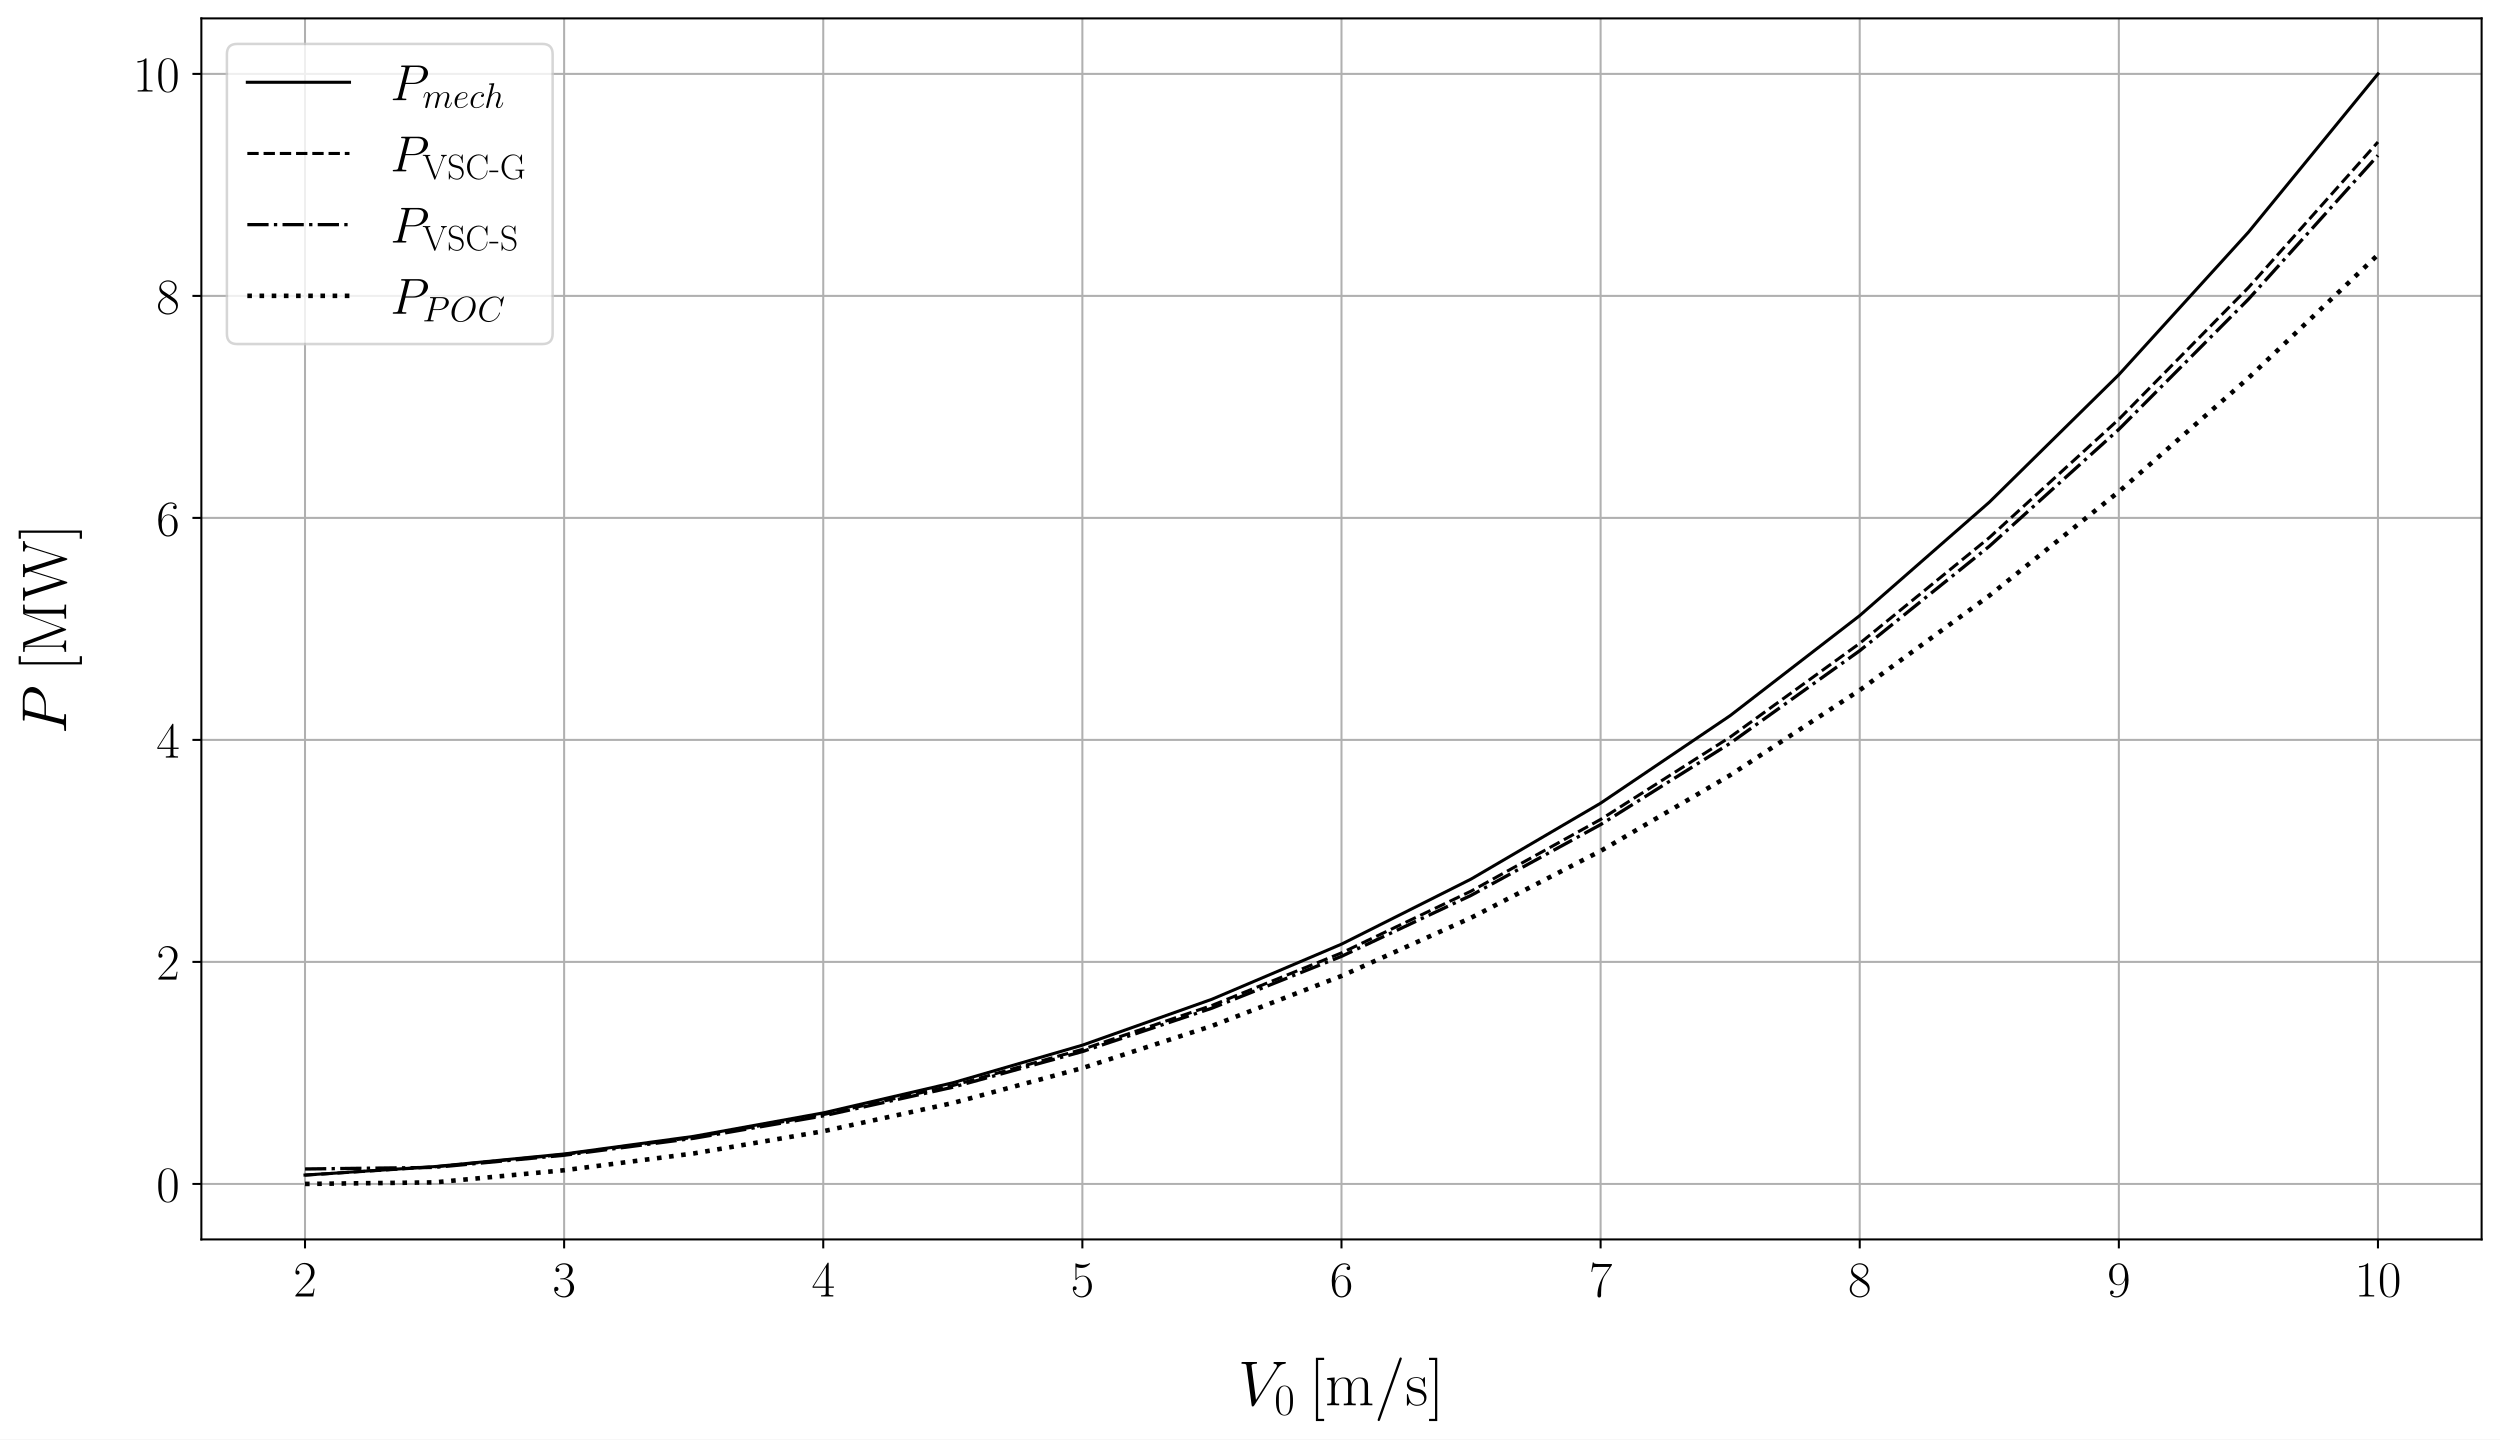
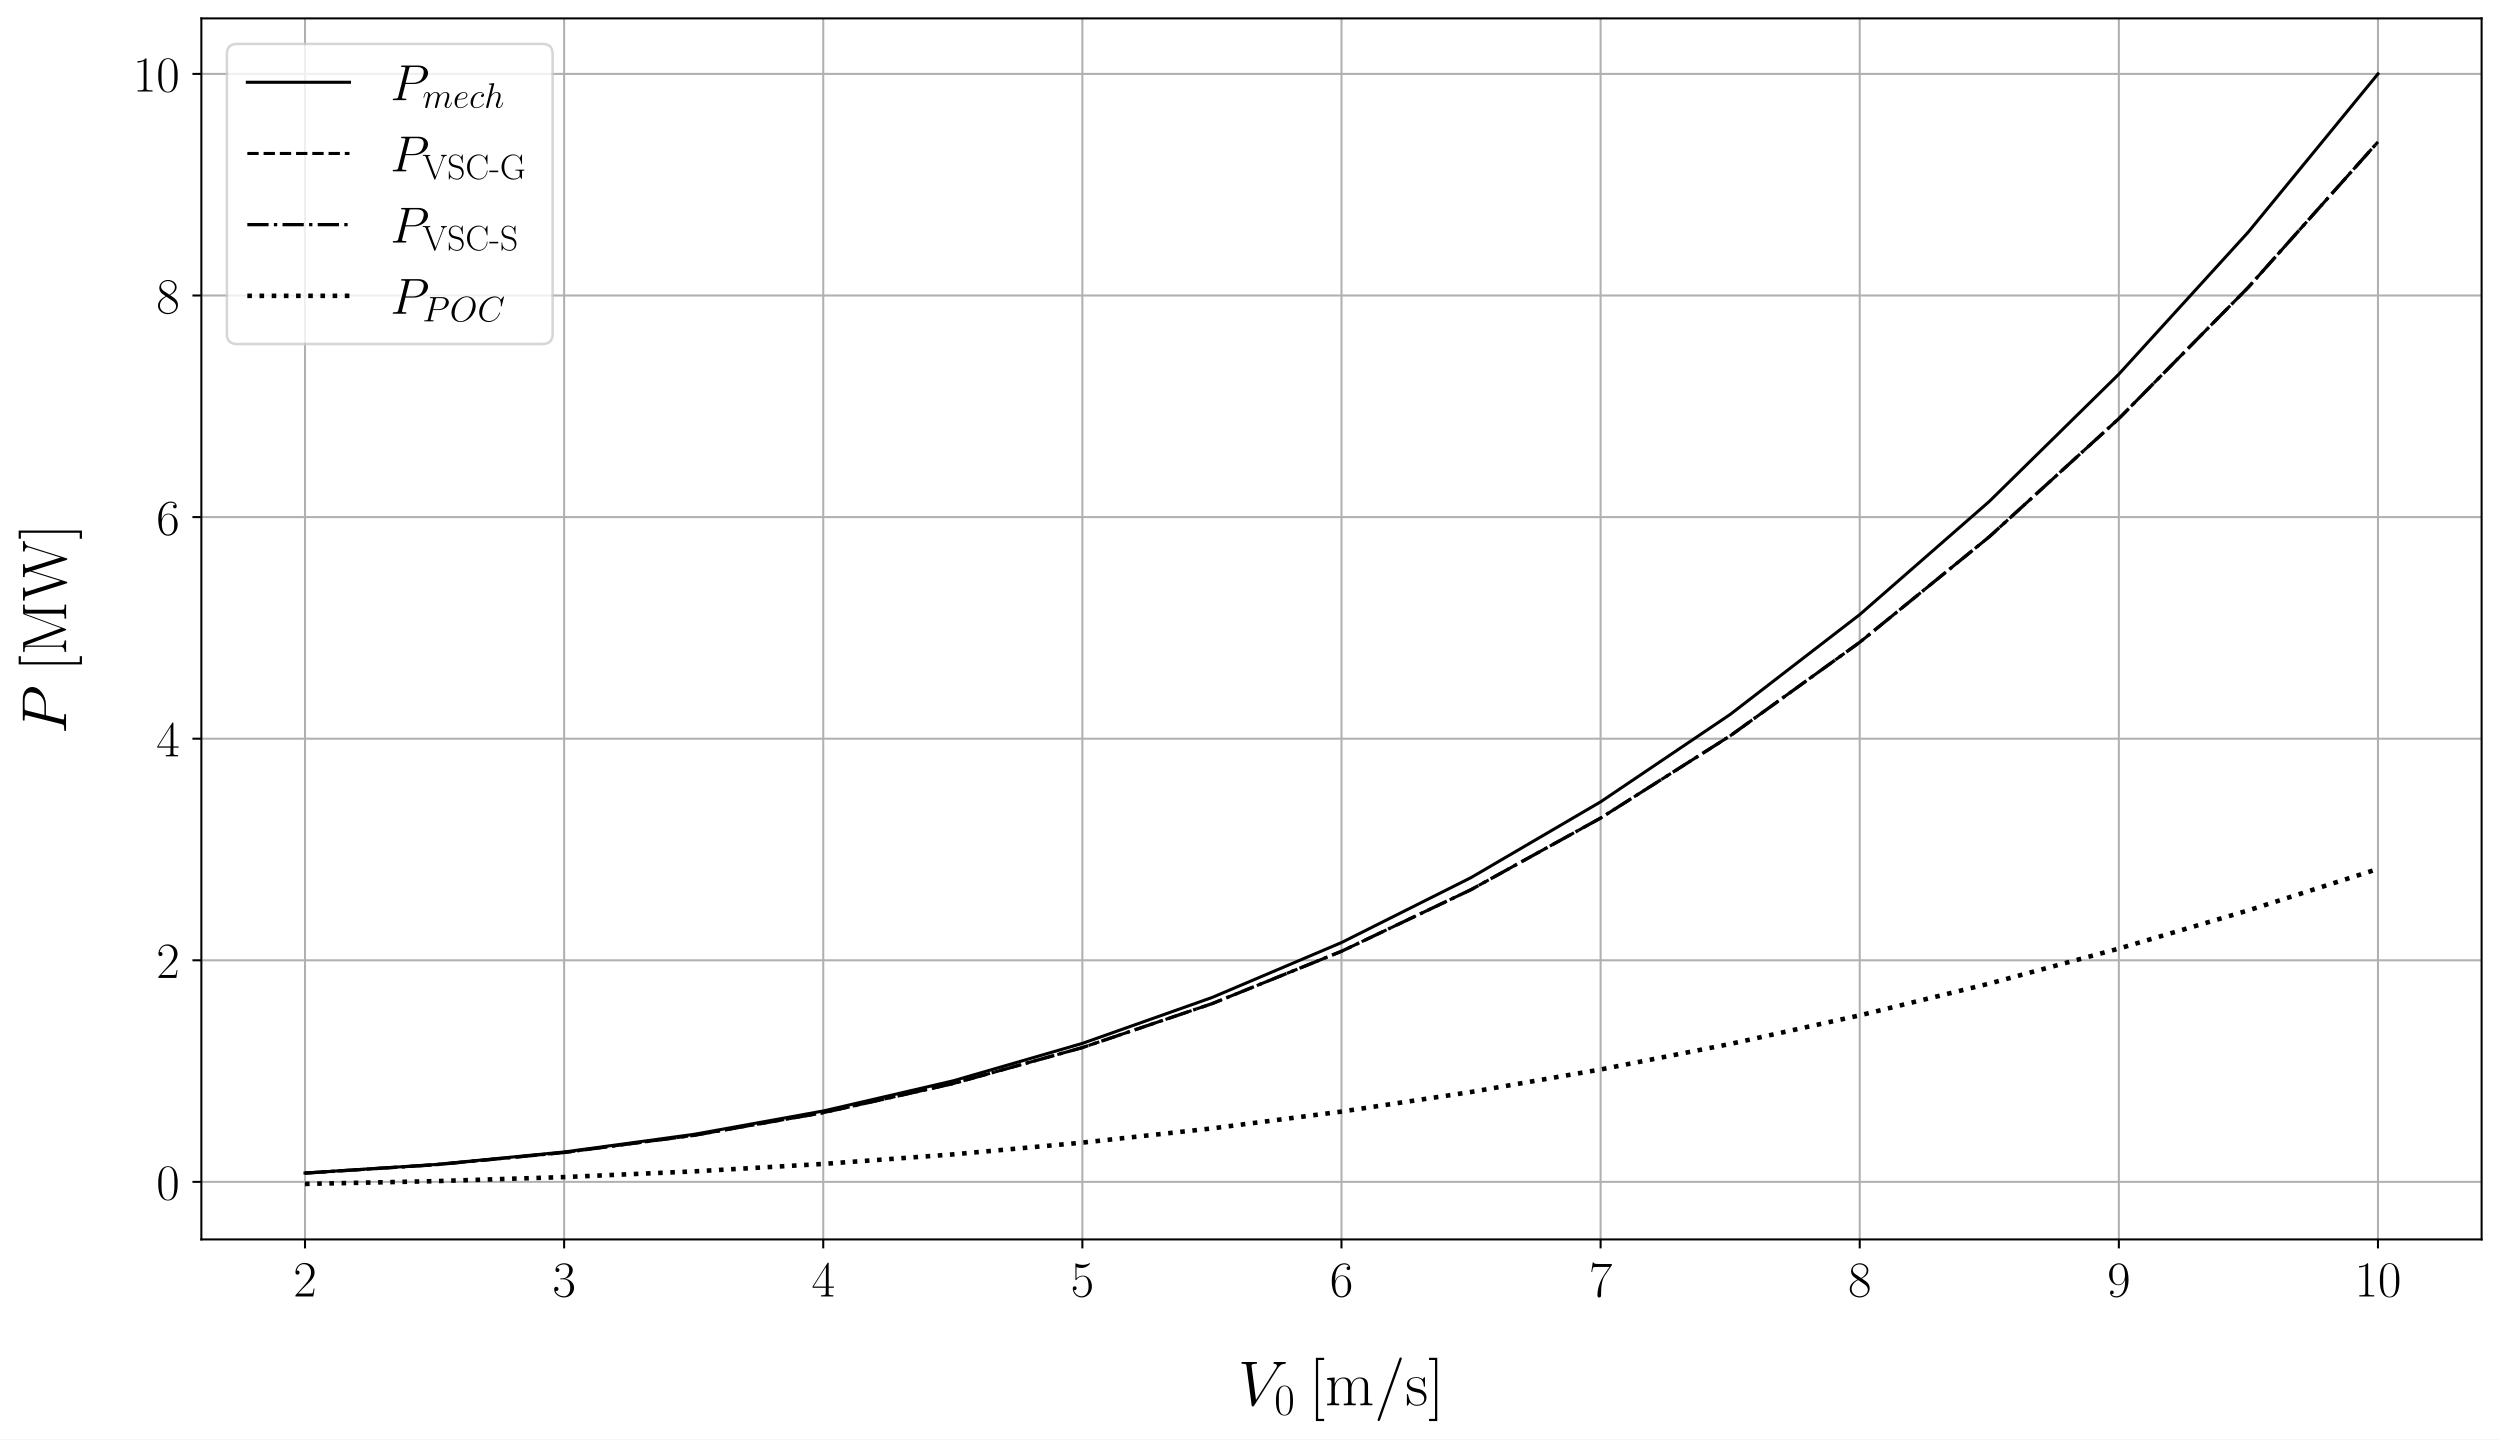
<svg xmlns="http://www.w3.org/2000/svg" xmlns:xlink="http://www.w3.org/1999/xlink" width="978.84pt" height="563.599pt" viewBox="0 0 978.84 563.599" version="1.1">
  <defs>
    <style type="text/css">*{stroke-linejoin: round; stroke-linecap: butt}</style>
  </defs>
  <g id="figure_1">
    <g id="patch_1">
      <path d="M 0 563.599  L 978.84 563.599  L 978.84 0  L 0 0  z " style="fill: #ffffff" />
    </g>
    <g id="axes_1">
      <g id="patch_2">
        <path d="M 78.84 485.28  L 971.64 485.28  L 971.64 7.2  L 78.84 7.2  z " style="fill: #ffffff" />
      </g>
      <g id="matplotlib.axis_1">
        <g id="xtick_1">
          <g id="line2d_1">
-             <path d="M 119.421 485.28  L 119.421 7.2  " clip-path="url(#pc464f506d0)" style="fill: none; stroke: #b0b0b0; stroke-width: 0.8; stroke-linecap: square" />
+             <path d="M 119.421 485.28  L 119.421 7.2  " clip-path="url(#p49c526702b)" style="fill: none; stroke: #b0b0b0; stroke-width: 0.8; stroke-linecap: square" />
          </g>
          <g id="line2d_2">
            <defs>
-               <path id="m474fe611e5" d="M 0 0  L 0 3.5  " style="stroke: #000000; stroke-width: 0.8" />
-             </defs>
-             <g>
-               <use xlink:href="#m474fe611e5" x="119.421" y="485.28" style="stroke: #000000; stroke-width: 0.8" />
+               <path id="mcb7ca935d7" d="M 0 0  L 0 3.5  " style="stroke: #000000; stroke-width: 0.8" />
+             </defs>
+             <g>
+               <use xlink:href="#mcb7ca935d7" x="119.421" y="485.28" style="stroke: #000000; stroke-width: 0.8" />
            </g>
          </g>
          <g id="text_1">
            <g transform="translate(114.8523 507.617) scale(0.2 -0.2)">
              <defs>
                <path id="CMR17-32" d="M 2669 989  L 2554 989  C 2490 536 2438 459 2413 420  C 2381 369 1920 369 1830 369  L 602 369  C 832 619 1280 1072 1824 1597  C 2214 1967 2669 2402 2669 3035  C 2669 3790 2067 4224 1395 4224  C 691 4224 262 3604 262 3030  C 262 2780 448 2748 525 2748  C 589 2748 781 2787 781 3010  C 781 3207 614 3264 525 3264  C 486 3264 448 3258 422 3245  C 544 3790 915 4058 1306 4058  C 1862 4058 2227 3617 2227 3035  C 2227 2479 1901 2000 1536 1584  L 262 146  L 262 0  L 2515 0  L 2669 989  z " transform="scale(0.015625)" />
              </defs>
              <use xlink:href="#CMR17-32" transform="scale(0.996264)" />
            </g>
          </g>
        </g>
        <g id="xtick_2">
          <g id="line2d_3">
-             <path d="M 220.876 485.28  L 220.876 7.2  " clip-path="url(#pc464f506d0)" style="fill: none; stroke: #b0b0b0; stroke-width: 0.8; stroke-linecap: square" />
+             <path d="M 220.876 485.28  L 220.876 7.2  " clip-path="url(#p49c526702b)" style="fill: none; stroke: #b0b0b0; stroke-width: 0.8; stroke-linecap: square" />
          </g>
          <g id="line2d_4">
            <g>
-               <use xlink:href="#m474fe611e5" x="220.876" y="485.28" style="stroke: #000000; stroke-width: 0.8" />
+               <use xlink:href="#mcb7ca935d7" x="220.876" y="485.28" style="stroke: #000000; stroke-width: 0.8" />
            </g>
          </g>
          <g id="text_2">
            <g transform="translate(216.3068 507.617) scale(0.2 -0.2)">
              <defs>
                <path id="CMR17-33" d="M 1414 2157  C 1984 2157 2234 1662 2234 1090  C 2234 320 1824 25 1453 25  C 1114 25 563 194 390 693  C 422 680 454 680 486 680  C 640 680 755 782 755 948  C 755 1133 614 1216 486 1216  C 378 1216 211 1165 211 926  C 211 335 787 -128 1466 -128  C 2176 -128 2720 430 2720 1085  C 2720 1707 2208 2157 1600 2227  C 2086 2328 2554 2756 2554 3329  C 2554 3820 2048 4179 1472 4179  C 890 4179 378 3829 378 3329  C 378 3110 544 3072 627 3072  C 762 3072 877 3155 877 3321  C 877 3486 762 3569 627 3569  C 602 3569 570 3569 544 3557  C 730 3959 1235 4032 1459 4032  C 1683 4032 2106 3925 2106 3320  C 2106 3143 2080 2828 1862 2550  C 1670 2304 1453 2304 1242 2284  C 1210 2284 1062 2269 1037 2269  C 992 2263 966 2257 966 2208  C 966 2163 973 2157 1101 2157  L 1414 2157  z " transform="scale(0.015625)" />
              </defs>
              <use xlink:href="#CMR17-33" transform="scale(0.996264)" />
            </g>
          </g>
        </g>
        <g id="xtick_3">
          <g id="line2d_5">
-             <path d="M 322.33 485.28  L 322.33 7.2  " clip-path="url(#pc464f506d0)" style="fill: none; stroke: #b0b0b0; stroke-width: 0.8; stroke-linecap: square" />
+             <path d="M 322.33 485.28  L 322.33 7.2  " clip-path="url(#p49c526702b)" style="fill: none; stroke: #b0b0b0; stroke-width: 0.8; stroke-linecap: square" />
          </g>
          <g id="line2d_6">
            <g>
-               <use xlink:href="#m474fe611e5" x="322.33" y="485.28" style="stroke: #000000; stroke-width: 0.8" />
+               <use xlink:href="#mcb7ca935d7" x="322.33" y="485.28" style="stroke: #000000; stroke-width: 0.8" />
            </g>
          </g>
          <g id="text_3">
            <g transform="translate(317.7614 507.617) scale(0.2 -0.2)">
              <defs>
                <path id="CMR17-34" d="M 2150 4122  C 2150 4256 2144 4256 2029 4256  L 128 1254  L 128 1088  L 1779 1088  L 1779 457  C 1779 224 1766 160 1318 160  L 1197 160  L 1197 0  C 1402 0 1747 0 1965 0  C 2182 0 2528 0 2733 0  L 2733 160  L 2611 160  C 2163 160 2150 224 2150 457  L 2150 1088  L 2803 1088  L 2803 1254  L 2150 1254  L 2150 4122  z M 1798 3703  L 1798 1254  L 256 1254  L 1798 3703  z " transform="scale(0.015625)" />
              </defs>
              <use xlink:href="#CMR17-34" transform="scale(0.996264)" />
            </g>
          </g>
        </g>
        <g id="xtick_4">
          <g id="line2d_7">
-             <path d="M 423.785 485.28  L 423.785 7.2  " clip-path="url(#pc464f506d0)" style="fill: none; stroke: #b0b0b0; stroke-width: 0.8; stroke-linecap: square" />
+             <path d="M 423.785 485.28  L 423.785 7.2  " clip-path="url(#p49c526702b)" style="fill: none; stroke: #b0b0b0; stroke-width: 0.8; stroke-linecap: square" />
          </g>
          <g id="line2d_8">
            <g>
-               <use xlink:href="#m474fe611e5" x="423.785" y="485.28" style="stroke: #000000; stroke-width: 0.8" />
+               <use xlink:href="#mcb7ca935d7" x="423.785" y="485.28" style="stroke: #000000; stroke-width: 0.8" />
            </g>
          </g>
          <g id="text_4">
            <g transform="translate(419.2159 507.617) scale(0.2 -0.2)">
              <defs>
                <path id="CMR17-35" d="M 730 3692  C 794 3666 1056 3584 1325 3584  C 1920 3584 2246 3911 2432 4100  C 2432 4157 2432 4192 2394 4192  C 2387 4192 2374 4192 2323 4163  C 2099 4058 1837 3973 1517 3973  C 1325 3973 1037 3999 723 4139  C 653 4171 640 4171 634 4171  C 602 4171 595 4164 595 4037  L 595 2203  C 595 2089 595 2057 659 2057  C 691 2057 704 2070 736 2114  C 941 2401 1222 2522 1542 2522  C 1766 2522 2246 2382 2246 1289  C 2246 1085 2246 715 2054 421  C 1894 159 1645 25 1370 25  C 947 25 518 320 403 814  C 429 807 480 795 506 795  C 589 795 749 840 749 1038  C 749 1210 627 1280 506 1280  C 358 1280 262 1190 262 1011  C 262 454 704 -128 1382 -128  C 2042 -128 2669 440 2669 1264  C 2669 2030 2170 2624 1549 2624  C 1222 2624 947 2503 730 2274  L 730 3692  z " transform="scale(0.015625)" />
              </defs>
              <use xlink:href="#CMR17-35" transform="scale(0.996264)" />
            </g>
          </g>
        </g>
        <g id="xtick_5">
          <g id="line2d_9">
-             <path d="M 525.24 485.28  L 525.24 7.2  " clip-path="url(#pc464f506d0)" style="fill: none; stroke: #b0b0b0; stroke-width: 0.8; stroke-linecap: square" />
+             <path d="M 525.24 485.28  L 525.24 7.2  " clip-path="url(#p49c526702b)" style="fill: none; stroke: #b0b0b0; stroke-width: 0.8; stroke-linecap: square" />
          </g>
          <g id="line2d_10">
            <g>
-               <use xlink:href="#m474fe611e5" x="525.24" y="485.28" style="stroke: #000000; stroke-width: 0.8" />
+               <use xlink:href="#mcb7ca935d7" x="525.24" y="485.28" style="stroke: #000000; stroke-width: 0.8" />
            </g>
          </g>
          <g id="text_5">
            <g transform="translate(520.6705 507.617) scale(0.2 -0.2)">
              <defs>
                <path id="CMR17-36" d="M 678 2176  C 678 3690 1395 4032 1811 4032  C 1946 4032 2272 4009 2400 3776  C 2298 3776 2106 3776 2106 3553  C 2106 3381 2246 3323 2336 3323  C 2394 3323 2566 3348 2566 3560  C 2566 3954 2246 4179 1805 4179  C 1043 4179 243 3390 243 1984  C 243 253 966 -128 1478 -128  C 2099 -128 2688 427 2688 1283  C 2688 2081 2170 2662 1517 2662  C 1126 2662 838 2407 678 1960  L 678 2176  z M 1478 25  C 691 25 691 1200 691 1436  C 691 1896 909 2560 1504 2560  C 1613 2560 1926 2560 2138 2120  C 2253 1870 2253 1609 2253 1289  C 2253 944 2253 690 2118 434  C 1978 171 1773 25 1478 25  z " transform="scale(0.015625)" />
              </defs>
              <use xlink:href="#CMR17-36" transform="scale(0.996264)" />
            </g>
          </g>
        </g>
        <g id="xtick_6">
          <g id="line2d_11">
-             <path d="M 626.694 485.28  L 626.694 7.2  " clip-path="url(#pc464f506d0)" style="fill: none; stroke: #b0b0b0; stroke-width: 0.8; stroke-linecap: square" />
+             <path d="M 626.694 485.28  L 626.694 7.2  " clip-path="url(#p49c526702b)" style="fill: none; stroke: #b0b0b0; stroke-width: 0.8; stroke-linecap: square" />
          </g>
          <g id="line2d_12">
            <g>
-               <use xlink:href="#m474fe611e5" x="626.694" y="485.28" style="stroke: #000000; stroke-width: 0.8" />
+               <use xlink:href="#mcb7ca935d7" x="626.694" y="485.28" style="stroke: #000000; stroke-width: 0.8" />
            </g>
          </g>
          <g id="text_6">
            <g transform="translate(622.125 507.617) scale(0.2 -0.2)">
              <defs>
                <path id="CMR17-37" d="M 2886 3941  L 2886 4081  L 1382 4081  C 634 4081 621 4165 595 4288  L 480 4288  L 294 3094  L 410 3094  C 429 3215 474 3540 550 3661  C 589 3712 1062 3712 1171 3712  L 2579 3712  L 1869 2661  C 1395 1954 1069 999 1069 165  C 1069 89 1069 -128 1299 -128  C 1530 -128 1530 89 1530 171  L 1530 465  C 1530 1508 1709 2196 2003 2636  L 2886 3941  z " transform="scale(0.015625)" />
              </defs>
              <use xlink:href="#CMR17-37" transform="scale(0.996264)" />
            </g>
          </g>
        </g>
        <g id="xtick_7">
          <g id="line2d_13">
-             <path d="M 728.149 485.28  L 728.149 7.2  " clip-path="url(#pc464f506d0)" style="fill: none; stroke: #b0b0b0; stroke-width: 0.8; stroke-linecap: square" />
+             <path d="M 728.149 485.28  L 728.149 7.2  " clip-path="url(#p49c526702b)" style="fill: none; stroke: #b0b0b0; stroke-width: 0.8; stroke-linecap: square" />
          </g>
          <g id="line2d_14">
            <g>
-               <use xlink:href="#m474fe611e5" x="728.149" y="485.28" style="stroke: #000000; stroke-width: 0.8" />
+               <use xlink:href="#mcb7ca935d7" x="728.149" y="485.28" style="stroke: #000000; stroke-width: 0.8" />
            </g>
          </g>
          <g id="text_7">
            <g transform="translate(723.5796 507.617) scale(0.2 -0.2)">
              <defs>
                <path id="CMR17-38" d="M 1741 2264  C 2144 2467 2554 2773 2554 3263  C 2554 3841 1990 4179 1472 4179  C 890 4179 378 3759 378 3180  C 378 3021 416 2747 666 2505  C 730 2442 998 2251 1171 2130  C 883 1983 211 1634 211 934  C 211 279 838 -128 1459 -128  C 2144 -128 2720 362 2720 1010  C 2720 1590 2330 1857 2074 2029  L 1741 2264  z M 902 2822  C 851 2854 595 3051 595 3351  C 595 3739 998 4032 1459 4032  C 1965 4032 2336 3676 2336 3262  C 2336 2669 1670 2331 1638 2331  C 1632 2331 1626 2331 1574 2370  L 902 2822  z M 2080 1519  C 2176 1449 2483 1240 2483 851  C 2483 381 2010 25 1472 25  C 890 25 448 438 448 940  C 448 1443 838 1862 1280 2060  L 2080 1519  z " transform="scale(0.015625)" />
              </defs>
              <use xlink:href="#CMR17-38" transform="scale(0.996264)" />
            </g>
          </g>
        </g>
        <g id="xtick_8">
          <g id="line2d_15">
-             <path d="M 829.603 485.28  L 829.603 7.2  " clip-path="url(#pc464f506d0)" style="fill: none; stroke: #b0b0b0; stroke-width: 0.8; stroke-linecap: square" />
+             <path d="M 829.603 485.28  L 829.603 7.2  " clip-path="url(#p49c526702b)" style="fill: none; stroke: #b0b0b0; stroke-width: 0.8; stroke-linecap: square" />
          </g>
          <g id="line2d_16">
            <g>
-               <use xlink:href="#m474fe611e5" x="829.603" y="485.28" style="stroke: #000000; stroke-width: 0.8" />
+               <use xlink:href="#mcb7ca935d7" x="829.603" y="485.28" style="stroke: #000000; stroke-width: 0.8" />
            </g>
          </g>
          <g id="text_8">
            <g transform="translate(825.0341 507.617) scale(0.2 -0.2)">
              <defs>
                <path id="CMR17-39" d="M 2253 1864  C 2253 464 1670 31 1190 31  C 1043 31 685 31 538 294  C 704 268 826 357 826 518  C 826 692 685 749 595 749  C 538 749 365 723 365 506  C 365 71 742 -128 1203 -128  C 1939 -128 2688 674 2688 2073  C 2688 3817 1971 4179 1485 4179  C 851 4179 243 3628 243 2778  C 243 1991 762 1408 1414 1408  C 1952 1408 2189 1903 2253 2112  L 2253 1864  z M 1427 1510  C 1254 1510 1011 1542 813 1922  C 678 2169 678 2461 678 2771  C 678 3146 678 3405 858 3684  C 947 3817 1114 4032 1485 4032  C 2240 4032 2240 2885 2240 2632  C 2240 2182 2035 1510 1427 1510  z " transform="scale(0.015625)" />
              </defs>
              <use xlink:href="#CMR17-39" transform="scale(0.996264)" />
            </g>
          </g>
        </g>
        <g id="xtick_9">
          <g id="line2d_17">
-             <path d="M 931.058 485.28  L 931.058 7.2  " clip-path="url(#pc464f506d0)" style="fill: none; stroke: #b0b0b0; stroke-width: 0.8; stroke-linecap: square" />
+             <path d="M 931.058 485.28  L 931.058 7.2  " clip-path="url(#p49c526702b)" style="fill: none; stroke: #b0b0b0; stroke-width: 0.8; stroke-linecap: square" />
          </g>
          <g id="line2d_18">
            <g>
-               <use xlink:href="#m474fe611e5" x="931.058" y="485.28" style="stroke: #000000; stroke-width: 0.8" />
+               <use xlink:href="#mcb7ca935d7" x="931.058" y="485.28" style="stroke: #000000; stroke-width: 0.8" />
            </g>
          </g>
          <g id="text_9">
            <g transform="translate(921.9196 507.617) scale(0.2 -0.2)">
              <defs>
                <path id="CMR17-31" d="M 1702 4058  C 1702 4192 1696 4192 1606 4192  C 1357 3916 979 3827 621 3827  C 602 3827 570 3827 563 3808  C 557 3795 557 3782 557 3648  C 755 3648 1088 3686 1344 3839  L 1344 461  C 1344 236 1331 160 781 160  L 589 160  L 589 0  C 896 0 1216 0 1523 0  C 1830 0 2150 0 2458 0  L 2458 160  L 2266 160  C 1715 160 1702 230 1702 458  L 1702 4058  z " transform="scale(0.015625)" />
                <path id="CMR17-30" d="M 2688 2025  C 2688 2416 2682 3080 2413 3591  C 2176 4039 1798 4198 1466 4198  C 1158 4198 768 4058 525 3597  C 269 3118 243 2524 243 2025  C 243 1661 250 1106 448 619  C 723 -39 1216 -128 1466 -128  C 1760 -128 2208 -7 2470 600  C 2662 1042 2688 1559 2688 2025  z M 1466 -26  C 1056 -26 813 325 723 812  C 653 1188 653 1738 653 2096  C 653 2588 653 2997 736 3387  C 858 3929 1216 4096 1466 4096  C 1728 4096 2067 3923 2189 3400  C 2272 3036 2278 2607 2278 2096  C 2278 1680 2278 1169 2202 792  C 2067 95 1690 -26 1466 -26  z " transform="scale(0.015625)" />
              </defs>
              <use xlink:href="#CMR17-31" transform="scale(0.996264)" />
              <use xlink:href="#CMR17-30" transform="translate(45.69048 0) scale(0.996264)" />
            </g>
          </g>
        </g>
        <g id="text_10">
          <g transform="translate(484.7117 550.1726) scale(0.25 -0.25)">
            <defs>
              <path id="CMMI12-56" d="M 3962 3640  C 4179 3984 4378 4136 4704 4162  C 4768 4168 4819 4168 4819 4282  C 4819 4308 4806 4346 4749 4346  C 4634 4346 4358 4346 4243 4346  C 4058 4346 3866 4346 3686 4346  C 3635 4346 3571 4346 3571 4226  C 3571 4168 3629 4162 3654 4162  C 3891 4143 3917 4029 3917 3952  C 3917 3857 3827 3710 3821 3704  L 1811 540  L 1363 3969  C 1363 4160 1696 4160 1766 4160  C 1862 4160 1920 4160 1920 4282  C 1920 4346 1850 4346 1830 4346  C 1722 4346 1594 4346 1485 4346  L 1126 4346  C 659 4346 467 4346 461 4346  C 422 4346 346 4346 346 4230  C 346 4160 390 4160 493 4160  C 819 4160 838 4102 858 3944  L 1370 24  C 1389 -109 1389 -128 1478 -128  C 1555 -128 1587 -109 1651 -8  L 3962 3640  z " transform="scale(0.015625)" />
              <path id="CMR17-5b" d="M 1504 -1600  L 1504 -1377  L 902 -1377  L 902 4544  L 1504 4544  L 1504 4767  L 678 4767  L 678 -1600  L 1504 -1600  z " transform="scale(0.015625)" />
              <path id="CMR17-6d" d="M 4326 1933  C 4326 2252 4269 2790 3507 2790  C 3072 2790 2771 2496 2656 2151  L 2650 2151  C 2573 2676 2195 2790 1837 2790  C 1331 2790 1069 2400 973 2144  L 966 2144  L 966 2790  L 211 2720  L 211 2554  C 589 2554 646 2515 646 2208  L 646 428  C 646 184 621 153 211 153  L 211 -13  C 365 0 646 0 813 0  C 979 0 1267 0 1421 -13  L 1421 153  C 1011 153 986 178 986 428  L 986 1658  C 986 2247 1344 2688 1792 2688  C 2266 2688 2317 2266 2317 1958  L 2317 428  C 2317 184 2291 153 1882 153  L 1882 -13  C 2035 0 2317 0 2483 0  C 2650 0 2938 0 3091 -13  L 3091 153  C 2682 153 2656 178 2656 428  L 2656 1658  C 2656 2247 3014 2688 3462 2688  C 3936 2688 3987 2266 3987 1958  L 3987 428  C 3987 184 3962 153 3552 153  L 3552 -13  C 3706 0 3987 0 4154 0  C 4320 0 4608 0 4762 -13  L 4762 153  C 4352 153 4326 178 4326 428  L 4326 1933  z " transform="scale(0.015625)" />
              <path id="CMMI12-3d" d="M 2746 4562  C 2746 4569 2784 4666 2784 4678  C 2784 4755 2720 4800 2669 4800  C 2637 4800 2579 4800 2528 4659  L 384 -1363  C 384 -1370 346 -1465 346 -1478  C 346 -1555 410 -1600 461 -1600  C 499 -1600 557 -1593 602 -1459  L 2746 4562  z " transform="scale(0.015625)" />
              <path id="CMR17-73" d="M 1978 2697  C 1978 2813 1971 2819 1933 2819  C 1907 2819 1901 2813 1824 2717  C 1805 2691 1747 2626 1728 2601  C 1523 2819 1235 2819 1126 2819  C 416 2819 160 2447 160 2076  C 160 1498 813 1365 998 1325  C 1402 1243 1542 1217 1677 1101  C 1760 1025 1901 884 1901 654  C 1901 384 1747 38 1158 38  C 602 38 403 460 288 1021  C 269 1110 269 1117 218 1117  C 166 1117 160 1110 160 983  L 160 63  C 160 -51 166 -58 205 -58  C 237 -58 243 -51 275 0  C 314 57 410 211 448 276  C 576 103 800 -64 1158 -64  C 1792 -64 2131 283 2131 784  C 2131 1112 1958 1285 1875 1362  C 1683 1561 1459 1606 1190 1657  C 838 1735 390 1825 390 2217  C 390 2383 480 2737 1126 2737  C 1811 2737 1850 2094 1862 1888  C 1869 1856 1901 1849 1920 1849  C 1978 1849 1978 1869 1978 1978  L 1978 2697  z " transform="scale(0.015625)" />
              <path id="CMR17-5d" d="M 915 4767  L 90 4767  L 90 4544  L 691 4544  L 691 -1377  L 90 -1377  L 90 -1600  L 915 -1600  L 915 4767  z " transform="scale(0.015625)" />
            </defs>
            <use xlink:href="#CMMI12-56" transform="scale(0.996264)" />
            <use xlink:href="#CMR17-30" transform="translate(56.86958 -14.94392) scale(0.697382)" />
            <use xlink:href="#CMR17-5b" transform="translate(111.4901 0) scale(0.996264)" />
            <use xlink:href="#CMR17-6d" transform="translate(136.3612 0) scale(0.996264)" />
            <use xlink:href="#CMMI12-3d" transform="translate(213.2807 0) scale(0.996264)" />
            <use xlink:href="#CMR17-73" transform="translate(262.0557 0) scale(0.996264)" />
            <use xlink:href="#CMR17-5d" transform="translate(297.857 0) scale(0.996264)" />
          </g>
        </g>
      </g>
      <g id="matplotlib.axis_2">
        <g id="ytick_1">
          <g id="line2d_19">
-             <path d="M 78.84 463.549  L 971.64 463.549  " clip-path="url(#pc464f506d0)" style="fill: none; stroke: #b0b0b0; stroke-width: 0.8; stroke-linecap: square" />
+             <path d="M 78.84 462.746  L 971.64 462.746  " clip-path="url(#p49c526702b)" style="fill: none; stroke: #b0b0b0; stroke-width: 0.8; stroke-linecap: square" />
          </g>
          <g id="line2d_20">
            <defs>
-               <path id="m02919bad06" d="M 0 0  L -3.5 0  " style="stroke: #000000; stroke-width: 0.8" />
-             </defs>
-             <g>
-               <use xlink:href="#m02919bad06" x="78.84" y="463.549" style="stroke: #000000; stroke-width: 0.8" />
+               <path id="m9ad5d045d2" d="M 0 0  L -3.5 0  " style="stroke: #000000; stroke-width: 0.8" />
+             </defs>
+             <g>
+               <use xlink:href="#m9ad5d045d2" x="78.84" y="462.746" style="stroke: #000000; stroke-width: 0.8" />
            </g>
          </g>
          <g id="text_11">
-             <g transform="translate(61.20143 470.4676) scale(0.2 -0.2)">
+             <g transform="translate(61.20143 469.6642) scale(0.2 -0.2)">
              <use xlink:href="#CMR17-30" transform="scale(0.996264)" />
            </g>
          </g>
        </g>
        <g id="ytick_2">
          <g id="line2d_21">
-             <path d="M 78.84 376.625  L 971.64 376.625  " clip-path="url(#pc464f506d0)" style="fill: none; stroke: #b0b0b0; stroke-width: 0.8; stroke-linecap: square" />
+             <path d="M 78.84 375.983  L 971.64 375.983  " clip-path="url(#p49c526702b)" style="fill: none; stroke: #b0b0b0; stroke-width: 0.8; stroke-linecap: square" />
          </g>
          <g id="line2d_22">
            <g>
-               <use xlink:href="#m02919bad06" x="78.84" y="376.625" style="stroke: #000000; stroke-width: 0.8" />
+               <use xlink:href="#m9ad5d045d2" x="78.84" y="375.983" style="stroke: #000000; stroke-width: 0.8" />
            </g>
          </g>
          <g id="text_12">
-             <g transform="translate(61.20143 383.544) scale(0.2 -0.2)">
+             <g transform="translate(61.20143 382.9013) scale(0.2 -0.2)">
              <use xlink:href="#CMR17-32" transform="scale(0.996264)" />
            </g>
          </g>
        </g>
        <g id="ytick_3">
          <g id="line2d_23">
-             <path d="M 78.84 289.702  L 971.64 289.702  " clip-path="url(#pc464f506d0)" style="fill: none; stroke: #b0b0b0; stroke-width: 0.8; stroke-linecap: square" />
+             <path d="M 78.84 289.22  L 971.64 289.22  " clip-path="url(#p49c526702b)" style="fill: none; stroke: #b0b0b0; stroke-width: 0.8; stroke-linecap: square" />
          </g>
          <g id="line2d_24">
            <g>
-               <use xlink:href="#m02919bad06" x="78.84" y="289.702" style="stroke: #000000; stroke-width: 0.8" />
+               <use xlink:href="#m9ad5d045d2" x="78.84" y="289.22" style="stroke: #000000; stroke-width: 0.8" />
            </g>
          </g>
          <g id="text_13">
-             <g transform="translate(61.20143 296.6203) scale(0.2 -0.2)">
+             <g transform="translate(61.20143 296.1383) scale(0.2 -0.2)">
              <use xlink:href="#CMR17-34" transform="scale(0.996264)" />
            </g>
          </g>
        </g>
        <g id="ytick_4">
          <g id="line2d_25">
-             <path d="M 78.84 202.778  L 971.64 202.778  " clip-path="url(#pc464f506d0)" style="fill: none; stroke: #b0b0b0; stroke-width: 0.8; stroke-linecap: square" />
+             <path d="M 78.84 202.457  L 971.64 202.457  " clip-path="url(#p49c526702b)" style="fill: none; stroke: #b0b0b0; stroke-width: 0.8; stroke-linecap: square" />
          </g>
          <g id="line2d_26">
            <g>
-               <use xlink:href="#m02919bad06" x="78.84" y="202.778" style="stroke: #000000; stroke-width: 0.8" />
+               <use xlink:href="#m9ad5d045d2" x="78.84" y="202.457" style="stroke: #000000; stroke-width: 0.8" />
            </g>
          </g>
          <g id="text_14">
-             <g transform="translate(61.20143 209.6967) scale(0.2 -0.2)">
+             <g transform="translate(61.20143 209.3753) scale(0.2 -0.2)">
              <use xlink:href="#CMR17-36" transform="scale(0.996264)" />
            </g>
          </g>
        </g>
        <g id="ytick_5">
          <g id="line2d_27">
-             <path d="M 78.84 115.855  L 971.64 115.855  " clip-path="url(#pc464f506d0)" style="fill: none; stroke: #b0b0b0; stroke-width: 0.8; stroke-linecap: square" />
+             <path d="M 78.84 115.694  L 971.64 115.694  " clip-path="url(#p49c526702b)" style="fill: none; stroke: #b0b0b0; stroke-width: 0.8; stroke-linecap: square" />
          </g>
          <g id="line2d_28">
            <g>
-               <use xlink:href="#m02919bad06" x="78.84" y="115.855" style="stroke: #000000; stroke-width: 0.8" />
+               <use xlink:href="#m9ad5d045d2" x="78.84" y="115.694" style="stroke: #000000; stroke-width: 0.8" />
            </g>
          </g>
          <g id="text_15">
-             <g transform="translate(61.20143 122.773) scale(0.2 -0.2)">
+             <g transform="translate(61.20143 122.6124) scale(0.2 -0.2)">
              <use xlink:href="#CMR17-38" transform="scale(0.996264)" />
            </g>
          </g>
        </g>
        <g id="ytick_6">
          <g id="line2d_29">
-             <path d="M 78.84 28.931  L 971.64 28.931  " clip-path="url(#pc464f506d0)" style="fill: none; stroke: #b0b0b0; stroke-width: 0.8; stroke-linecap: square" />
+             <path d="M 78.84 28.931  L 971.64 28.931  " clip-path="url(#p49c526702b)" style="fill: none; stroke: #b0b0b0; stroke-width: 0.8; stroke-linecap: square" />
          </g>
          <g id="line2d_30">
            <g>
-               <use xlink:href="#m02919bad06" x="78.84" y="28.931" style="stroke: #000000; stroke-width: 0.8" />
+               <use xlink:href="#m9ad5d045d2" x="78.84" y="28.931" style="stroke: #000000; stroke-width: 0.8" />
            </g>
          </g>
          <g id="text_16">
            <g transform="translate(52.06334 35.84941) scale(0.2 -0.2)">
              <use xlink:href="#CMR17-31" transform="scale(0.996264)" />
              <use xlink:href="#CMR17-30" transform="translate(45.69048 0) scale(0.996264)" />
            </g>
          </g>
        </g>
        <g id="text_17">
          <g transform="translate(25.85753 287.414) rotate(-90) scale(0.25 -0.25)">
            <defs>
              <path id="CMMI12-50" d="M 1894 2023  L 2970 2023  C 3853 2023 4736 2673 4736 3401  C 4736 3898 4314 4352 3507 4352  L 1530 4352  C 1408 4352 1350 4352 1350 4231  C 1350 4167 1408 4167 1504 4167  C 1894 4167 1894 4116 1894 4046  C 1894 4034 1894 3995 1869 3899  L 1005 472  C 947 249 934 185 486 185  C 365 185 301 185 301 70  C 301 0 358 0 397 0  C 518 0 646 0 768 0  L 1517 0  C 1638 0 1773 0 1894 0  C 1946 0 2016 0 2016 121  C 2016 185 1958 185 1862 185  C 1478 185 1472 230 1472 293  C 1472 325 1478 369 1485 401  L 1894 2023  z M 2355 3930  C 2413 4167 2438 4167 2688 4167  L 3322 4167  C 3802 4167 4198 4013 4198 3535  C 4198 3369 4115 2827 3821 2534  C 3712 2419 3405 2176 2822 2176  L 1920 2176  L 2355 3930  z " transform="scale(0.015625)" />
              <path id="CMR17-4d" d="M 1338 4224  C 1299 4320 1293 4320 1158 4320  L 339 4320  L 339 4160  C 781 4160 851 4160 851 3875  L 851 610  C 851 451 851 153 339 153  L 339 -13  C 486 0 755 0 915 0  C 1075 0 1344 0 1491 -13  L 1491 153  C 979 153 979 451 979 610  L 979 4135  L 986 4135  L 2490 89  C 2515 25 2528 -13 2579 -13  C 2630 -13 2643 25 2669 89  L 4186 4166  L 4192 4166  L 4192 438  C 4192 153 4122 153 3680 153  L 3680 -13  C 3853 0 4198 0 4384 0  C 4570 0 4922 0 5094 -13  L 5094 153  C 4653 153 4582 153 4582 438  L 4582 3875  C 4582 4160 4653 4160 5094 4160  L 5094 4320  L 4282 4320  C 4147 4320 4141 4314 4102 4218  L 2720 502  L 1338 4224  z " transform="scale(0.015625)" />
              <path id="CMR17-57" d="M 5523 3764  C 5581 3936 5677 4160 6048 4160  L 6048 4326  C 5939 4326 5715 4326 5600 4326  C 5440 4326 5158 4326 5005 4332  L 5005 4160  C 5293 4160 5414 4000 5414 3847  C 5414 3802 5408 3777 5382 3707  L 4390 555  L 3347 3873  C 3328 3937 3322 3963 3322 3988  C 3322 4160 3603 4160 3725 4160  L 3725 4326  C 3539 4326 3219 4326 3021 4326  C 2861 4326 2573 4326 2426 4332  L 2426 4160  C 2720 4160 2797 4141 2861 4027  C 2886 3969 2989 3638 2989 3619  C 2989 3593 2976 3555 2970 3536  L 2029 561  L 986 3867  C 954 3957 954 3969 954 3982  C 954 4160 1235 4160 1363 4160  L 1363 4326  C 1178 4326 858 4326 659 4326  C 493 4326 211 4326 58 4332  L 58 4160  C 442 4160 467 4122 531 3918  L 1779 -20  C 1811 -115 1811 -128 1869 -128  C 1920 -128 1939 -115 1965 -26  L 3053 3433  L 4141 -26  C 4166 -115 4186 -128 4237 -128  C 4294 -128 4294 -115 4326 -20  L 5523 3764  z " transform="scale(0.015625)" />
            </defs>
            <use xlink:href="#CMMI12-50" transform="scale(0.996264)" />
            <use xlink:href="#CMR17-5b" transform="translate(98.56503 0) scale(0.996264)" />
            <use xlink:href="#CMR17-4d" transform="translate(123.4361 0) scale(0.996264)" />
            <use xlink:href="#CMR17-57" transform="translate(208.123 0) scale(0.996264)" />
            <use xlink:href="#CMR17-5d" transform="translate(304.5208 0) scale(0.996264)" />
          </g>
        </g>
      </g>
      <g id="line2d_31">
-         <path d="M 119.421 460.072  L 170.149 456.758  L 220.876 451.814  L 271.603 444.915  L 322.33 435.734  L 373.058 423.945  L 423.785 409.222  L 474.512 391.239  L 525.24 369.672  L 575.967 344.192  L 626.694 314.475  L 677.421 280.195  L 728.149 241.025  L 778.876 196.639  L 829.603 146.712  L 880.33 90.918  L 931.058 28.931  " clip-path="url(#pc464f506d0)" style="fill: none; stroke: #000000; stroke-width: 1.2; stroke-linecap: square" />
+         <path d="M 119.421 459.275  L 170.149 455.967  L 220.876 451.033  L 271.603 444.146  L 322.33 434.982  L 373.058 423.214  L 423.785 408.519  L 474.512 390.57  L 525.24 369.042  L 575.967 343.609  L 626.694 313.947  L 677.421 279.73  L 728.149 240.633  L 778.876 196.329  L 829.603 146.495  L 880.33 90.804  L 931.058 28.931  " clip-path="url(#p49c526702b)" style="fill: none; stroke: #000000; stroke-width: 1.2; stroke-linecap: square" />
      </g>
      <g id="line2d_32">
-         <path d="M 119.421 460.114  L 170.149 456.861  L 220.876 452.029  L 271.603 445.312  L 322.33 436.41  L 373.058 425.029  L 423.785 410.875  L 474.512 393.661  L 525.24 373.102  L 575.967 348.919  L 626.694 320.836  L 677.421 288.583  L 728.149 251.893  L 778.876 210.504  L 829.603 164.16  L 880.33 112.609  L 931.058 55.606  " clip-path="url(#pc464f506d0)" style="fill: none; stroke-dasharray: 4.44,1.92; stroke-dashoffset: 0; stroke: #000000; stroke-width: 1.2" />
+         <path d="M 119.421 459.317  L 170.149 456.07  L 220.876 451.247  L 271.603 444.542  L 322.33 435.657  L 373.058 424.297  L 423.785 410.169  L 474.512 392.986  L 525.24 372.466  L 575.967 348.327  L 626.694 320.297  L 677.421 288.103  L 728.149 251.481  L 778.876 210.168  L 829.603 163.91  L 880.33 112.454  L 931.058 55.557  " clip-path="url(#p49c526702b)" style="fill: none; stroke-dasharray: 4.44,1.92; stroke-dashoffset: 0; stroke: #000000; stroke-width: 1.2" />
      </g>
      <g id="line2d_33">
-         <path d="M 119.421 457.695  L 170.149 457.088  L 220.876 452.32  L 271.603 445.694  L 322.33 436.912  L 373.058 425.683  L 423.785 411.718  L 474.512 394.731  L 525.24 374.441  L 575.967 350.572  L 626.694 322.85  L 677.421 291.006  L 728.149 254.774  L 778.876 213.895  L 829.603 168.112  L 880.33 117.174  L 931.058 60.836  " clip-path="url(#pc464f506d0)" style="fill: none; stroke-dasharray: 8.32,2.08,1.3,2.08; stroke-dashoffset: 0; stroke: #000000; stroke-width: 1.3" />
+         <path d="M 119.421 459.317  L 170.149 456.07  L 220.876 451.247  L 271.603 444.542  L 322.33 435.657  L 373.058 424.297  L 423.785 410.169  L 474.512 392.986  L 525.24 372.466  L 575.967 348.327  L 626.694 320.297  L 677.421 288.103  L 728.149 251.481  L 778.876 210.168  L 829.603 163.91  L 880.33 112.454  L 931.058 55.557  " clip-path="url(#p49c526702b)" style="fill: none; stroke-dasharray: 8.32,2.08,1.3,2.08; stroke-dashoffset: 0; stroke: #000000; stroke-width: 1.3" />
      </g>
      <g id="line2d_34">
-         <path d="M 119.421 463.549  L 170.149 462.944  L 220.876 458.196  L 271.603 451.616  L 322.33 442.927  L 373.058 431.869  L 423.785 418.196  L 474.512 401.683  L 525.24 382.127  L 575.967 359.344  L 626.694 333.18  L 677.421 303.503  L 728.149 270.211  L 778.876 233.226  L 829.603 192.497  L 880.33 147.999  L 931.058 99.729  " clip-path="url(#pc464f506d0)" style="fill: none; stroke-dasharray: 1.8,2.97; stroke-dashoffset: 0; stroke: #000000; stroke-width: 1.8" />
+         <path d="M 119.421 463.549  L 170.149 462.469  L 220.876 460.868  L 271.603 458.649  L 322.33 455.72  L 373.058 451.991  L 423.785 447.382  L 474.512 441.817  L 525.24 435.228  L 575.967 427.553  L 626.694 418.741  L 677.421 408.75  L 728.149 397.545  L 778.876 385.101  L 829.603 371.403  L 880.33 356.443  L 931.058 340.222  " clip-path="url(#p49c526702b)" style="fill: none; stroke-dasharray: 1.8,2.97; stroke-dashoffset: 0; stroke: #000000; stroke-width: 1.8" />
      </g>
      <g id="patch_3">
        <path d="M 78.84 485.28  L 78.84 7.2  " style="fill: none; stroke: #000000; stroke-width: 0.8; stroke-linejoin: miter; stroke-linecap: square" />
      </g>
      <g id="patch_4">
        <path d="M 971.64 485.28  L 971.64 7.2  " style="fill: none; stroke: #000000; stroke-width: 0.8; stroke-linejoin: miter; stroke-linecap: square" />
      </g>
      <g id="patch_5">
        <path d="M 78.84 485.28  L 971.64 485.28  " style="fill: none; stroke: #000000; stroke-width: 0.8; stroke-linejoin: miter; stroke-linecap: square" />
      </g>
      <g id="patch_6">
        <path d="M 78.84 7.2  L 971.64 7.2  " style="fill: none; stroke: #000000; stroke-width: 0.8; stroke-linejoin: miter; stroke-linecap: square" />
      </g>
      <g id="legend_1">
        <g id="patch_7">
          <path d="M 92.84 134.703  L 212.371 134.703  Q 216.371 134.703 216.371 130.703  L 216.371 21.2  Q 216.371 17.2 212.371 17.2  L 92.84 17.2  Q 88.84 17.2 88.84 21.2  L 88.84 130.703  Q 88.84 134.703 92.84 134.703  z " style="fill: #ffffff; opacity: 0.8; stroke: #cccccc; stroke-linejoin: miter" />
        </g>
        <g id="line2d_35">
          <path d="M 96.84 32.2  L 116.84 32.2  L 136.84 32.2  " style="fill: none; stroke: #000000; stroke-width: 1.2; stroke-linecap: square" />
        </g>
        <g id="text_18">
          <g transform="translate(152.8395 39.2) scale(0.2 -0.2)">
            <defs>
              <path id="CMMI12-6d" d="M 1318 1871  C 1331 1910 1491 2229 1728 2433  C 1894 2586 2112 2689 2362 2689  C 2618 2689 2707 2497 2707 2242  C 2707 2203 2707 2076 2630 1775  L 2470 1118  C 2419 926 2298 453 2285 383  C 2259 287 2221 121 2221 96  C 2221 6 2291 -64 2387 -64  C 2579 -64 2611 83 2669 313  L 3053 1839  C 3066 1890 3398 2689 4102 2689  C 4358 2689 4448 2497 4448 2242  C 4448 1884 4198 1188 4058 805  C 4000 651 3968 568 3968 453  C 3968 166 4166 -64 4474 -64  C 5069 -64 5293 875 5293 913  C 5293 945 5267 971 5229 971  C 5171 971 5165 952 5133 843  C 4986 332 4749 64 4493 64  C 4429 64 4326 64 4326 269  C 4326 436 4403 640 4429 710  C 4544 1018 4832 1773 4832 2145  C 4832 2528 4608 2816 4122 2816  C 3693 2816 3347 2574 3091 2197  C 3072 2542 2861 2816 2381 2816  C 1811 2816 1510 2415 1395 2255  C 1376 2618 1114 2816 832 2816  C 646 2816 499 2727 378 2484  C 262 2254 173 1865 173 1839  C 173 1814 198 1782 243 1782  C 294 1782 301 1788 339 1935  C 435 2312 557 2689 813 2689  C 960 2689 1011 2586 1011 2395  C 1011 2254 947 2005 902 1807  L 723 1118  C 698 996 627 709 595 594  C 550 428 480 128 480 96  C 480 6 550 -64 646 -64  C 723 -64 813 -26 864 70  C 877 102 934 326 966 453  L 1107 1028  L 1318 1871  z " transform="scale(0.015625)" />
              <path id="CMMI12-65" d="M 1146 1479  C 1318 1479 1754 1479 2061 1595  C 2547 1783 2592 2158 2592 2274  C 2592 2558 2349 2816 1926 2816  C 1254 2816 288 2210 288 1073  C 288 402 672 -64 1254 -64  C 2125 -64 2675 609 2675 692  C 2675 730 2637 762 2611 762  C 2592 762 2586 756 2528 699  C 2118 159 1510 64 1267 64  C 902 64 710 350 710 822  C 710 911 710 1071 806 1479  L 1146 1479  z M 838 1600  C 1114 2592 1722 2689 1926 2689  C 2208 2689 2400 2522 2400 2277  C 2400 1600 1376 1600 1107 1600  L 838 1600  z " transform="scale(0.015625)" />
              <path id="CMMI12-63" d="M 2502 2431  C 2381 2431 2323 2431 2234 2355  C 2195 2323 2125 2227 2125 2125  C 2125 1997 2221 1920 2342 1920  C 2496 1920 2669 2044 2669 2292  C 2669 2588 2374 2816 1933 2816  C 1094 2816 256 1903 256 996  C 256 441 602 -64 1254 -64  C 2125 -64 2675 622 2675 706  C 2675 744 2637 776 2611 776  C 2592 776 2586 770 2528 713  C 2118 162 1510 64 1267 64  C 826 64 685 446 685 764  C 685 988 794 1605 1024 2039  C 1190 2338 1536 2682 1939 2682  C 2022 2682 2374 2682 2502 2431  z " transform="scale(0.015625)" />
              <path id="CMMI12-68" d="M 1798 4257  C 1805 4283 1818 4321 1818 4352  C 1818 4416 1754 4416 1741 4416  C 1734 4416 1421 4388 1389 4380  C 1280 4373 1184 4358 1069 4358  C 909 4345 864 4339 864 4224  C 864 4160 915 4160 1005 4160  C 1318 4160 1325 4103 1325 4040  C 1325 4002 1312 3951 1306 3932  L 378 248  C 352 152 352 140 352 101  C 352 -38 461 -64 525 -64  C 634 -64 717 19 749 89  L 1037 1245  C 1069 1386 1107 1520 1139 1660  C 1210 1929 1210 1935 1331 2120  C 1453 2305 1741 2689 2234 2689  C 2490 2689 2579 2497 2579 2242  C 2579 1884 2330 1188 2189 805  C 2131 651 2099 568 2099 453  C 2099 166 2298 -64 2605 -64  C 3200 -64 3424 875 3424 913  C 3424 945 3398 971 3360 971  C 3302 971 3296 952 3264 843  C 3117 332 2880 64 2624 64  C 2560 64 2458 64 2458 269  C 2458 436 2534 640 2560 710  C 2675 1018 2963 1773 2963 2145  C 2963 2528 2739 2816 2253 2816  C 1888 2816 1568 2644 1306 2312  L 1798 4257  z " transform="scale(0.015625)" />
            </defs>
            <use xlink:href="#CMMI12-50" transform="scale(0.996264)" />
            <use xlink:href="#CMMI12-6d" transform="translate(62.87723 -14.94392) scale(0.697382)" />
            <use xlink:href="#CMMI12-65" transform="translate(122.606 -14.94392) scale(0.697382)" />
            <use xlink:href="#CMMI12-63" transform="translate(154.2543 -14.94392) scale(0.697382)" />
            <use xlink:href="#CMMI12-68" transform="translate(183.6424 -14.94392) scale(0.697382)" />
          </g>
        </g>
        <g id="line2d_36">
          <path d="M 96.84 60.076  L 116.84 60.076  L 136.84 60.076  " style="fill: none; stroke-dasharray: 4.44,1.92; stroke-dashoffset: 0; stroke: #000000; stroke-width: 1.2" />
        </g>
        <g id="text_19">
          <g transform="translate(152.8395 67.07563) scale(0.2 -0.2)">
            <defs>
              <path id="CMR17-56" d="M 3776 3745  C 3834 3886 3936 4160 4365 4160  L 4365 4332  C 4218 4319 4051 4319 3891 4319  C 3738 4319 3475 4319 3328 4332  L 3328 4160  C 3648 4160 3661 3936 3661 3898  C 3661 3827 3642 3783 3622 3732  L 2362 446  L 1043 3886  C 1024 3931 1011 3963 1011 3994  C 1011 4160 1267 4160 1402 4160  L 1402 4319  C 1197 4319 896 4319 685 4319  C 518 4319 218 4319 64 4332  L 64 4160  C 435 4160 506 4135 582 3931  L 2106 -26  C 2138 -115 2144 -128 2214 -128  C 2285 -128 2291 -115 2323 -26  L 3776 3745  z " transform="scale(0.015625)" />
              <path id="CMR17-53" d="M 2803 4290  C 2803 4404 2797 4411 2758 4411  C 2720 4411 2707 4385 2682 4328  L 2490 3907  C 2246 4257 1875 4416 1472 4416  C 819 4416 294 3901 294 3253  C 294 3056 339 2776 557 2510  C 794 2218 1018 2167 1530 2033  C 1722 1982 2042 1899 2106 1874  C 2470 1722 2662 1341 2662 985  C 2662 527 2336 38 1779 38  C 1094 38 454 419 410 1311  C 403 1413 397 1419 352 1419  C 301 1419 294 1413 294 1285  L 294 -1  C 294 -115 301 -122 339 -122  C 384 -122 397 -90 486 108  C 493 127 493 140 614 381  C 934 -39 1472 -128 1779 -128  C 2477 -128 2970 451 2970 1124  C 2970 1454 2848 1708 2778 1823  C 2509 2230 2221 2306 1914 2382  C 1869 2402 1856 2402 1498 2490  C 1152 2579 1005 2624 845 2796  C 666 2992 602 3196 602 3399  C 602 3812 934 4263 1478 4263  C 2157 4263 2579 3786 2675 2993  C 2694 2878 2701 2872 2746 2872  C 2803 2872 2803 2891 2803 2999  L 2803 4290  z " transform="scale(0.015625)" />
              <path id="CMR17-43" d="M 3974 4289  C 3974 4403 3968 4410 3930 4410  C 3904 4410 3898 4403 3853 4327  L 3571 3792  C 3258 4187 2874 4416 2381 4416  C 1286 4416 294 3456 294 2148  C 294 826 1286 -128 2387 -128  C 3366 -128 3974 730 3974 1461  C 3974 1524 3974 1550 3917 1550  C 3866 1550 3866 1531 3859 1474  C 3808 585 3168 38 2477 38  C 1824 38 781 495 781 2147  C 781 3805 1843 4250 2464 4250  C 3187 4250 3712 3628 3834 2745  C 3846 2668 3846 2655 3904 2655  C 3974 2655 3974 2668 3974 2783  L 3974 4289  z " transform="scale(0.015625)" />
              <path id="CMR17-2d" d="M 1632 1216  L 1632 1496  L 26 1496  L 26 1216  L 1632 1216  z " transform="scale(0.015625)" />
              <path id="CMR17-47" d="M 3974 1233  C 3974 1473 3994 1505 4390 1505  L 4390 1670  C 4237 1664 3891 1664 3718 1664  C 3539 1664 3040 1664 2797 1664  L 2797 1505  L 2989 1505  C 3539 1505 3552 1434 3552 1201  L 3552 774  C 3552 63 2720 63 2522 63  C 1862 63 781 511 781 2160  C 781 3808 1843 4250 2464 4250  C 3187 4250 3712 3626 3834 2741  C 3846 2664 3846 2651 3904 2651  C 3974 2651 3974 2664 3974 2779  L 3974 4288  C 3974 4402 3968 4409 3930 4409  C 3904 4409 3898 4402 3853 4326  L 3571 3791  C 3258 4187 2874 4416 2381 4416  C 1286 4416 294 3456 294 2148  C 294 845 1267 -128 2394 -128  C 2912 -128 3418 56 3616 417  C 3725 158 3904 -20 3936 -20  C 3968 -20 3974 -13 3974 100  L 3974 1233  z " transform="scale(0.015625)" />
            </defs>
            <use xlink:href="#CMMI12-50" transform="scale(0.996264)" />
            <use xlink:href="#CMR17-56" transform="translate(62.87723 -14.94392) scale(0.697382)" />
            <use xlink:href="#CMR17-53" transform="translate(111.2277 -14.94392) scale(0.697382)" />
            <use xlink:href="#CMR17-43" transform="translate(146.8543 -14.94392) scale(0.697382)" />
            <use xlink:href="#CMR17-2d" transform="translate(193.411 -14.94392) scale(0.697382)" />
            <use xlink:href="#CMR17-47" transform="translate(214.4641 -14.94392) scale(0.697382)" />
          </g>
        </g>
        <g id="line2d_37">
          <path d="M 96.84 87.951  L 116.84 87.951  L 136.84 87.951  " style="fill: none; stroke-dasharray: 8.32,2.08,1.3,2.08; stroke-dashoffset: 0; stroke: #000000; stroke-width: 1.3" />
        </g>
        <g id="text_20">
          <g transform="translate(152.8395 94.95127) scale(0.2 -0.2)">
            <use xlink:href="#CMMI12-50" transform="scale(0.996264)" />
            <use xlink:href="#CMR17-56" transform="translate(62.87723 -14.94392) scale(0.697382)" />
            <use xlink:href="#CMR17-53" transform="translate(111.2277 -14.94392) scale(0.697382)" />
            <use xlink:href="#CMR17-43" transform="translate(146.8543 -14.94392) scale(0.697382)" />
            <use xlink:href="#CMR17-2d" transform="translate(193.411 -14.94392) scale(0.697382)" />
            <use xlink:href="#CMR17-53" transform="translate(214.4641 -14.94392) scale(0.697382)" />
          </g>
        </g>
        <g id="line2d_38">
          <path d="M 96.84 115.827  L 116.84 115.827  L 136.84 115.827  " style="fill: none; stroke-dasharray: 1.8,2.97; stroke-dashoffset: 0; stroke: #000000; stroke-width: 1.8" />
        </g>
        <g id="text_21">
          <g transform="translate(152.8395 122.8269) scale(0.2 -0.2)">
            <defs>
              <path id="CMMI12-4f" d="M 4646 2797  C 4646 3848 3955 4492 3059 4492  C 1690 4492 307 3026 307 1554  C 307 554 973 -128 1901 -128  C 3245 -128 4646 1268 4646 2797  z M 1939 19  C 1414 19 858 401 858 1395  C 858 1974 1069 2924 1594 3562  C 2061 4123 2598 4352 3027 4352  C 3590 4352 4134 3944 4134 3026  C 4134 2459 3891 1573 3462 968  C 2995 318 2413 19 1939 19  z " transform="scale(0.015625)" />
              <path id="CMMI12-43" d="M 4781 4423  C 4781 4480 4736 4480 4723 4480  C 4710 4480 4685 4480 4634 4416  L 4192 3882  C 3968 4264 3616 4480 3136 4480  C 1754 4480 320 3088 320 1595  C 320 533 1069 -128 2003 -128  C 2515 -128 2963 88 3334 400  C 3891 863 4058 1481 4058 1531  C 4058 1588 4006 1588 3987 1588  C 3930 1588 3923 1550 3910 1524  C 3616 534 2752 57 2112 57  C 1434 57 845 489 845 1391  C 845 1595 909 2700 1632 3532  C 1984 3939 2586 4295 3194 4295  C 3898 4295 4211 3717 4211 3068  C 4211 2903 4192 2764 4192 2738  C 4192 2681 4256 2681 4275 2681  C 4346 2681 4352 2687 4378 2801  L 4781 4423  z " transform="scale(0.015625)" />
            </defs>
            <use xlink:href="#CMMI12-50" transform="scale(0.996264)" />
            <use xlink:href="#CMMI12-50" transform="translate(62.87723 -14.94392) scale(0.697382)" />
            <use xlink:href="#CMMI12-4f" transform="translate(116.3751 -14.94392) scale(0.697382)" />
            <use xlink:href="#CMMI12-43" transform="translate(170.4571 -14.94392) scale(0.697382)" />
          </g>
        </g>
      </g>
    </g>
  </g>
  <defs>
-     <clipPath id="pc464f506d0">
+     <clipPath id="p49c526702b">
      <rect x="78.84" y="7.2" width="892.8" height="478.08" />
    </clipPath>
  </defs>
</svg>
